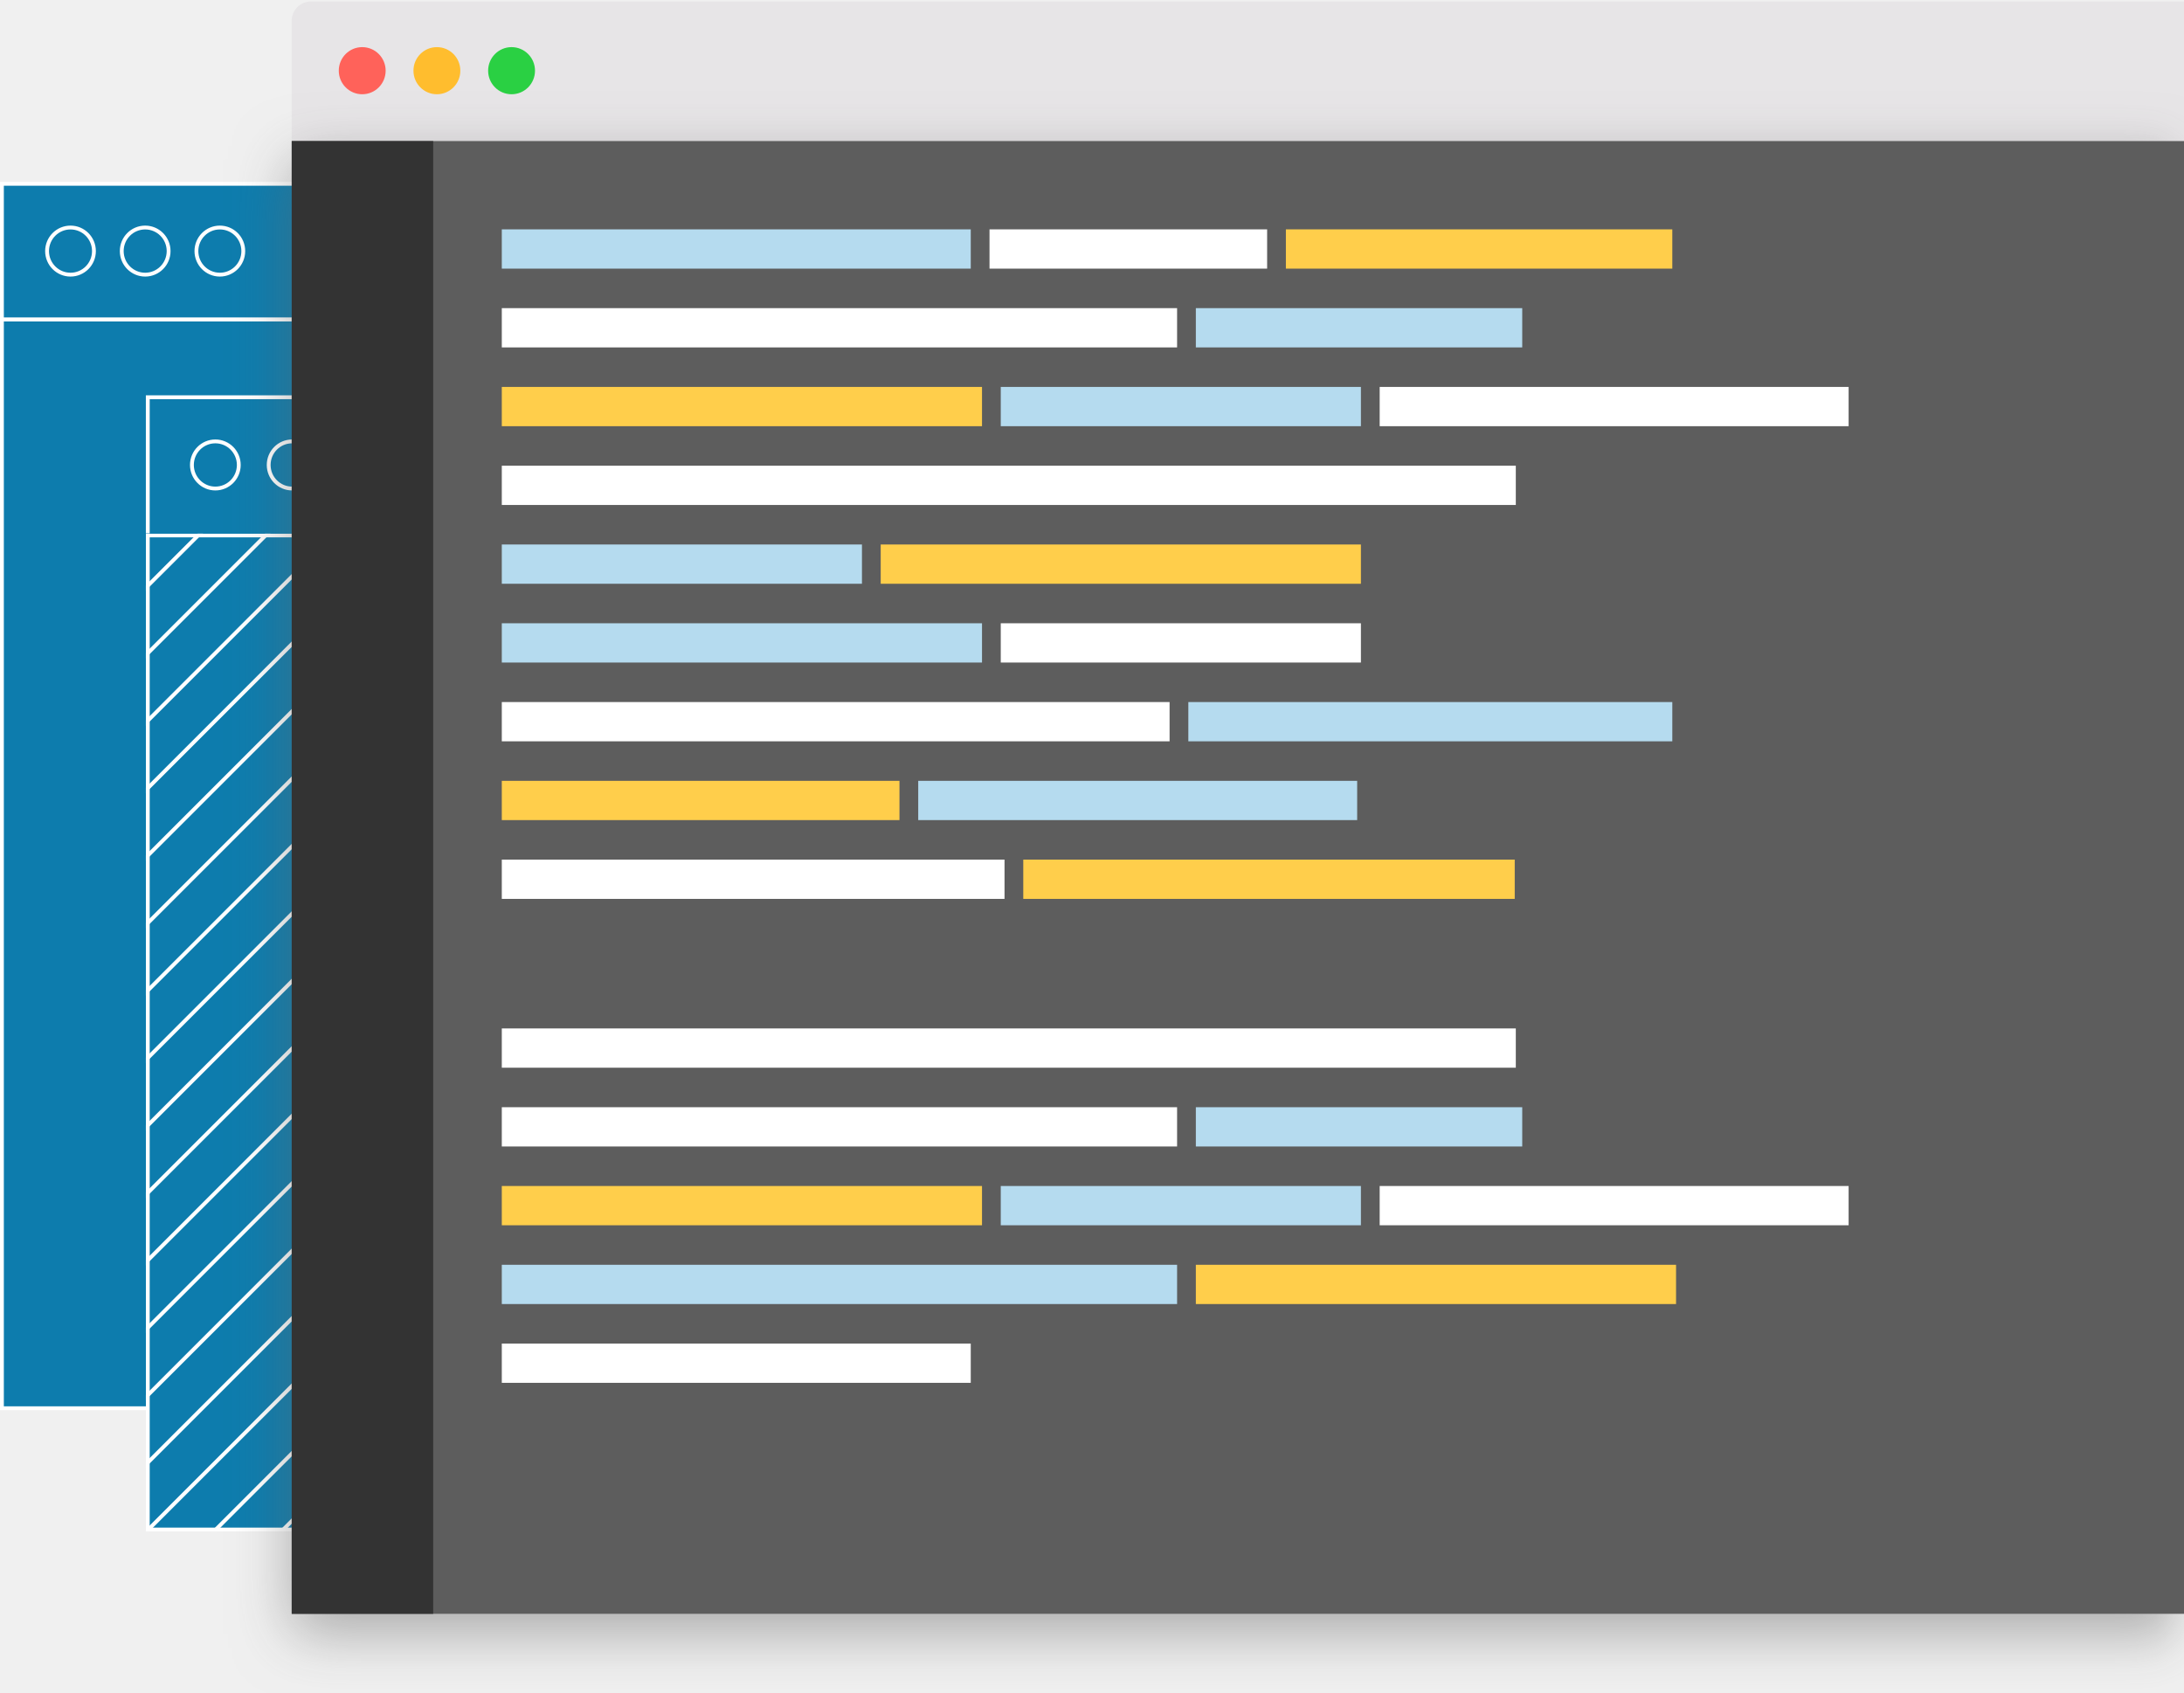
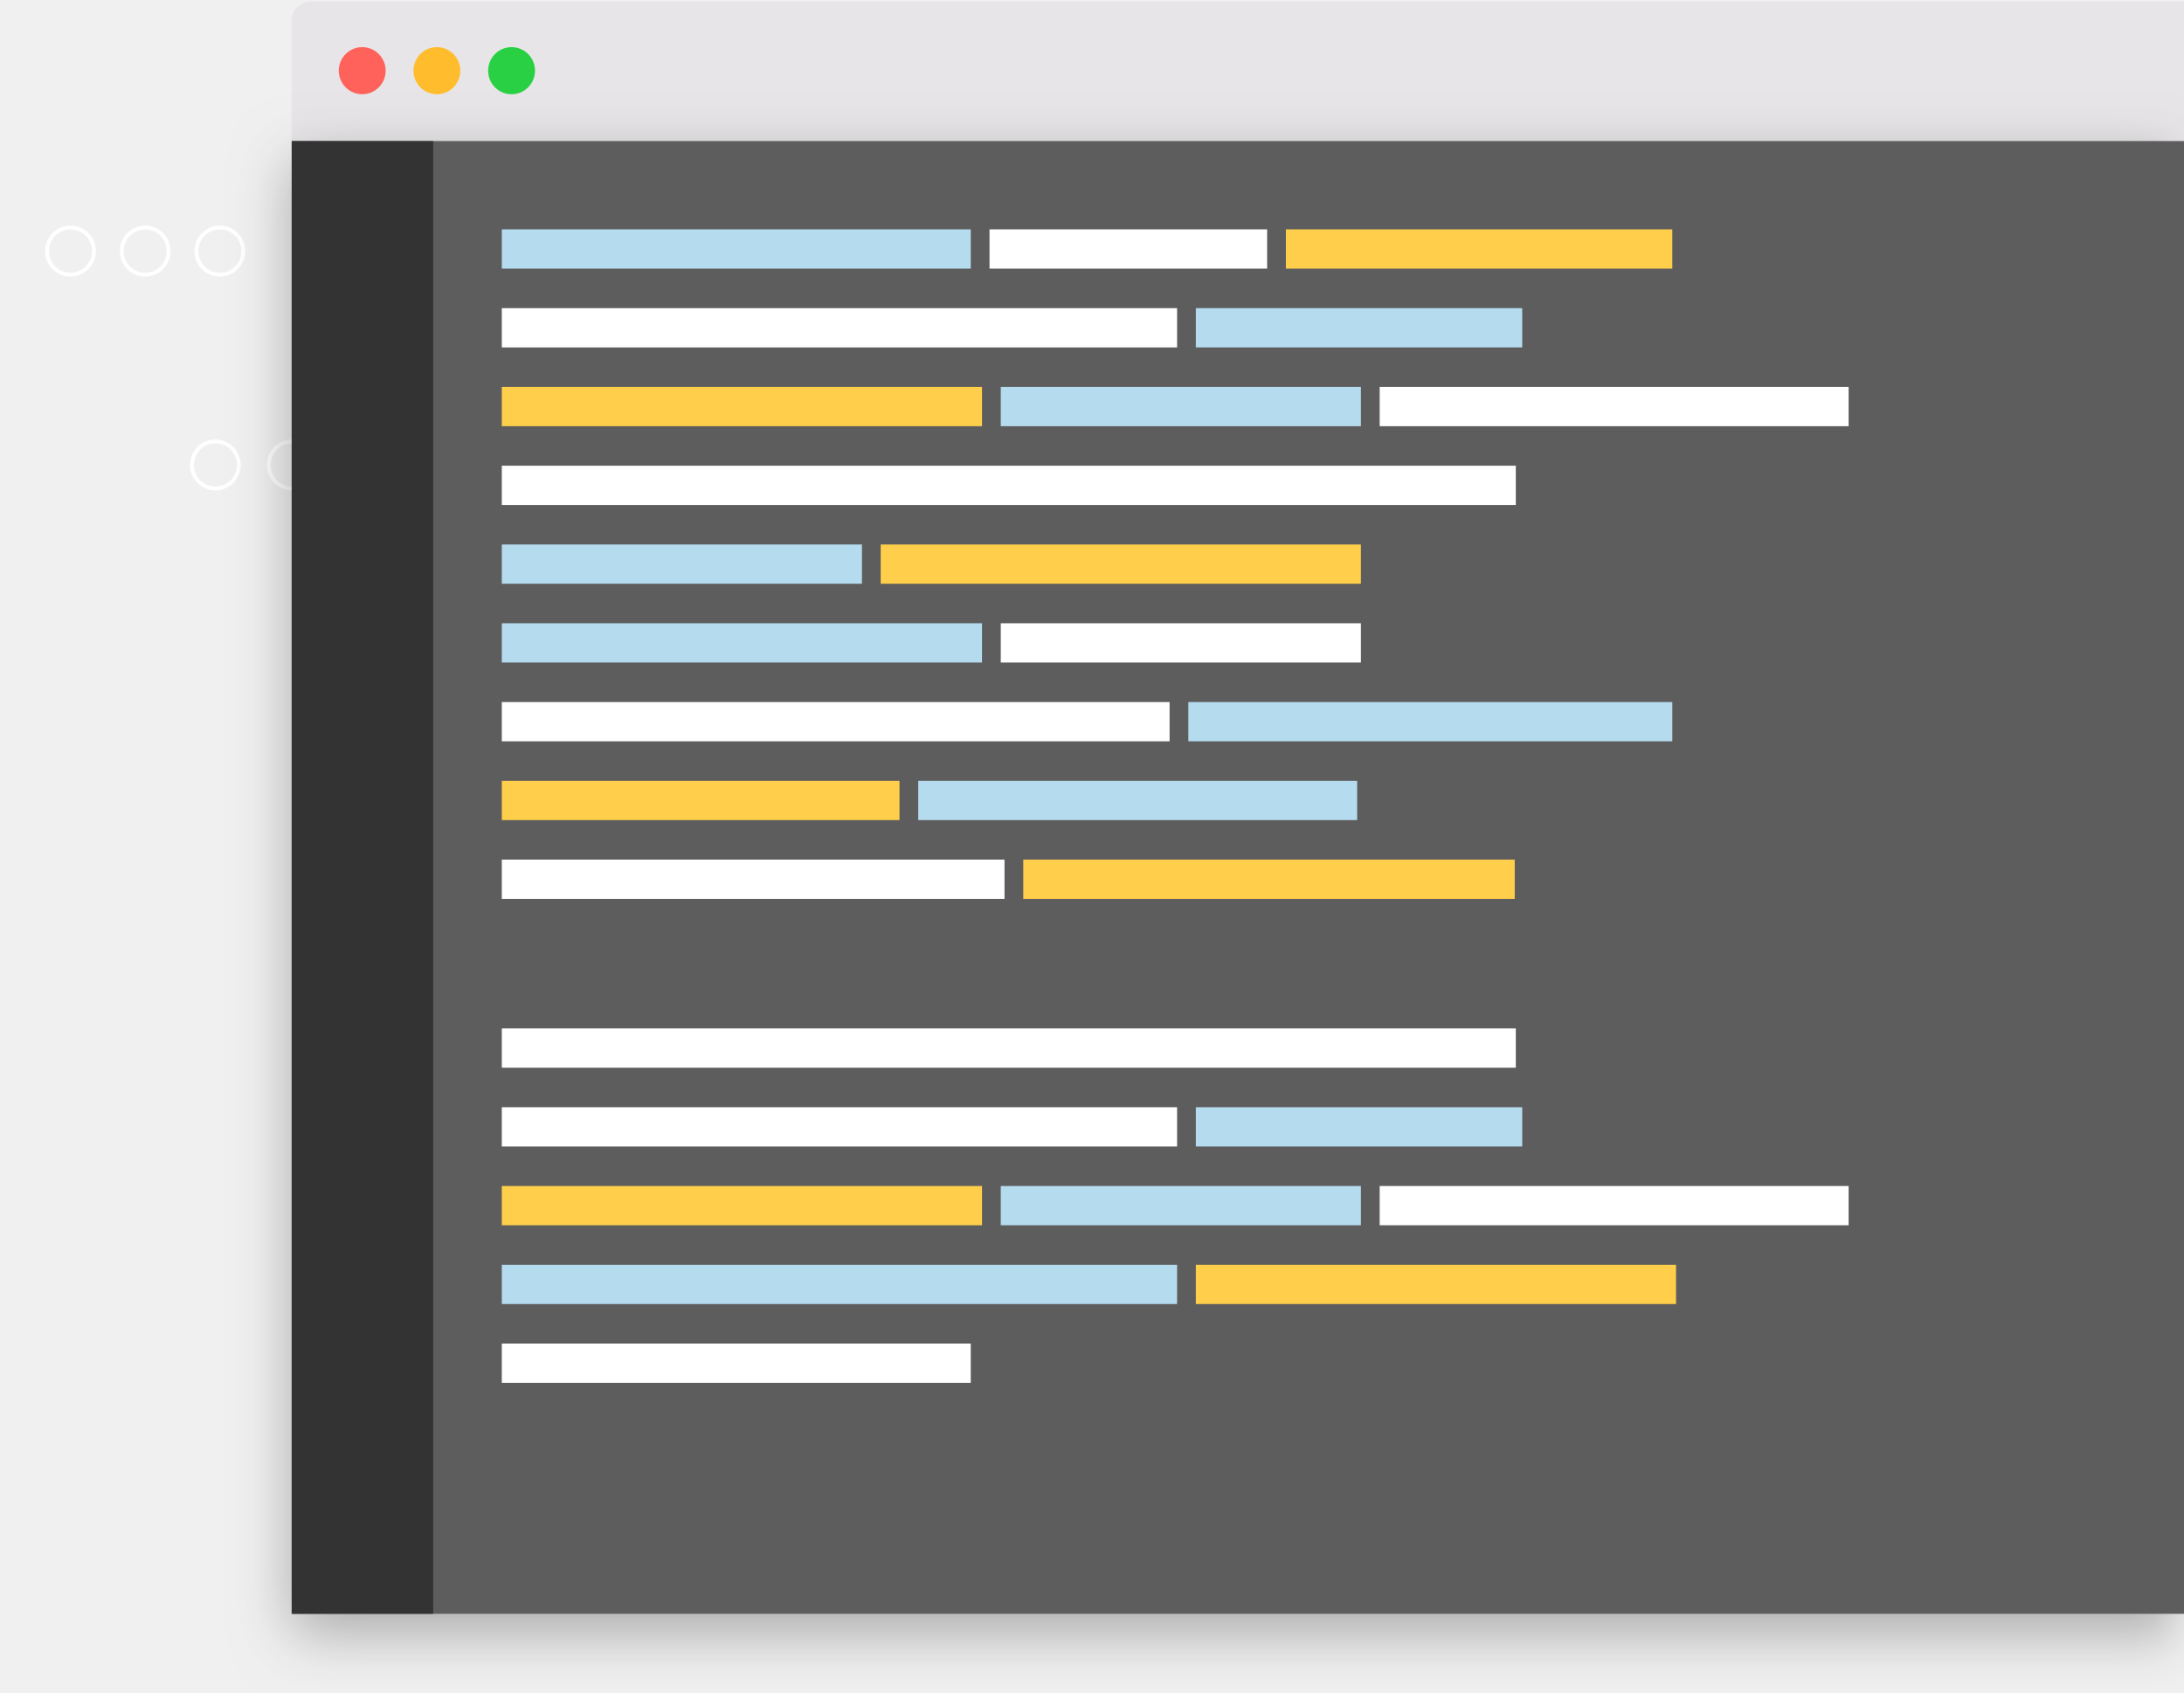
- <svg xmlns="http://www.w3.org/2000/svg" xmlns:xlink="http://www.w3.org/1999/xlink" width="569px" height="441px" viewBox="0 0 569 441" version="1.1">
+ <svg xmlns="http://www.w3.org/2000/svg" xmlns:xlink="http://www.w3.org/1999/xlink" width="569" height="441" viewBox="0 0 569 441">
  <defs>
-     <rect id="path-1" x="-2.38742359e-12" y="0.39" width="688.857" height="36.361" />
-     <mask id="mask-2" maskContentUnits="userSpaceOnUse" maskUnits="objectBoundingBox" x="0" y="0" width="688.857" height="36.361" fill="white">
-       <use xlink:href="#path-1" />
+     <path id="a" d="M0 .39h688.857v36.361h-688.857z" />
+     <mask id="e" x="0" y="0" width="688.857" height="36.361">
+       <use xlink:href="#a" />
    </mask>
-     <rect id="path-3" x="-2.84217094e-12" y="35.752" width="688.857" height="284.647" />
-     <mask id="mask-4" maskContentUnits="userSpaceOnUse" maskUnits="objectBoundingBox" x="0" y="0" width="688.857" height="284.647" fill="white">
-       <use xlink:href="#path-3" />
+     <path id="b" d="M0 35.752h688.857v284.647h-688.857z" />
+     <mask id="f" x="0" y="0" width="688.857" height="284.647">
+       <use xlink:href="#b" />
    </mask>
-     <rect id="path-5" x="0" y="0" width="475" height="260" />
-     <mask id="mask-6" maskContentUnits="userSpaceOnUse" maskUnits="objectBoundingBox" x="0" y="0" width="475" height="260" fill="white">
-       <use xlink:href="#path-5" />
+     <path id="c" d="M0 0h475v260h-475z" />
+     <mask x="0" y="0" width="475" height="260">
+       <use xlink:href="#c" />
    </mask>
-     <mask id="mask-8" maskContentUnits="userSpaceOnUse" maskUnits="objectBoundingBox" x="0" y="0" width="475" height="260" fill="white">
-       <use xlink:href="#path-5" />
+     <mask id="g" x="0" y="0" width="475" height="260">
+       <use xlink:href="#c" />
    </mask>
-     <polyline id="path-9" points="0 36 0 0 532 0 532 36" />
-     <mask id="mask-10" maskContentUnits="userSpaceOnUse" maskUnits="objectBoundingBox" x="0" y="0" width="532" height="36" fill="white">
-       <use xlink:href="#path-9" />
+     <path id="d" d="M0 36v-36h532v36" />
+     <mask id="i" x="0" y="0" width="532" height="36">
+       <use xlink:href="#d" />
    </mask>
-     <polygon id="path-11" points="0 420.458 644.354 420.458 644.354 36.752 0 36.752" />
-     <filter x="-50%" y="-50%" width="200%" height="200%" filterUnits="objectBoundingBox" id="filter-12">
-       <feOffset dx="0" dy="5" in="SourceAlpha" result="shadowOffsetOuter1" />
+     <path id="k" d="M0 420.458h644.354v-383.707h-644.354z" />
+     <filter x="-50%" y="-50%" width="200%" height="200%" filterUnits="objectBoundingBox" id="j">
+       <feOffset dy="5" in="SourceAlpha" result="shadowOffsetOuter1" />
      <feGaussianBlur stdDeviation="7.5" in="shadowOffsetOuter1" result="shadowBlurOuter1" />
-       <feColorMatrix values="0 0 0 0 0.395   0 0 0 0 0.395   0 0 0 0 0.395  0 0 0 0.5 0" type="matrix" in="shadowBlurOuter1" />
+       <feColorMatrix values="0 0 0 0 0.395 0 0 0 0 0.395 0 0 0 0 0.395 0 0 0 0.5 0" in="shadowBlurOuter1" />
    </filter>
  </defs>
-   <g id="Page-1" stroke="none" stroke-width="1" fill="none" fill-rule="evenodd">
-     <g id="1" transform="translate(-711, -2273)">
-       <g id="Group-6-Copy-4" transform="translate(0, 2100)">
-         <g id="windows" transform="translate(711, 173)">
-           <g id="windowThree" transform="translate(0, 47)" stroke="#FFFFFF">
-             <use id="Rectangle-632" mask="url(#mask-2)" stroke-width="2" fill="#0D7CAD" xlink:href="#path-1" />
-             <use id="Rectangle-632-Copy" mask="url(#mask-4)" stroke-width="2" fill="#0D7CAD" xlink:href="#path-3" />
-             <ellipse id="Oval-2" cx="57.279" cy="18.417" rx="6.106" ry="6.139" />
-             <ellipse id="Oval-2-Copy" cx="37.824" cy="18.417" rx="6.106" ry="6.139" />
-             <ellipse id="Oval-2-Copy-2" cx="18.369" cy="18.417" rx="6.106" ry="6.139" />
-           </g>
-           <g id="windowTwo" transform="translate(38, 103)">
-             <g id="Group-25" transform="translate(0, 36)">
-               <mask id="mask-7" fill="white">
-                 <use xlink:href="#path-5" />
-               </mask>
-               <g id="Rectangle-869" stroke="#FFFFFF" mask="url(#mask-6)" stroke-width="2" fill="#0D7CAD">
-                 <use mask="url(#mask-8)" xlink:href="#path-5" />
-               </g>
-               <g id="Group-16" mask="url(#mask-7)" stroke="#FFFFFF" stroke-linecap="square">
-                 <g transform="translate(-164, -183)">
-                   <path d="M-67.181,163.057 L393.322,163.057" id="Line" transform="translate(163.0709, 163.4222) rotate(-45) translate(-163.0709, -163.4222) " />
-                   <path d="M151.97,382.207 L612.473,382.207" id="Line-Copy-111" transform="translate(382.2216, 382.5729) rotate(-45) translate(-382.2216, -382.5729) " />
-                   <path d="M-23.247,206.99 L437.256,206.99" id="Line-Copy-91" transform="translate(207.0044, 207.3557) rotate(-45) translate(-207.0044, -207.3557) " />
-                   <path d="M195.904,426.141 L656.407,426.141" id="Line-Copy-112" transform="translate(426.1551, 426.5064) rotate(-45) translate(-426.1551, -426.5064) " />
-                   <path d="M20.686,250.924 L481.189,250.924" id="Line-Copy-96" transform="translate(250.9379, 251.2893) rotate(-45) translate(-250.9379, -251.2893) " />
-                   <path d="M239.837,470.074 L700.34,470.074" id="Line-Copy-113" transform="translate(470.0886, 470.44) rotate(-45) translate(-470.0886, -470.44) " />
-                   <path d="M64.62,294.857 L525.123,294.857" id="Line-Copy-101" transform="translate(294.8714, 295.2228) rotate(-45) translate(-294.8714, -295.2228) " />
-                   <path d="M283.771,514.008 L744.274,514.008" id="Line-Copy-114" transform="translate(514.0221, 514.3735) rotate(-45) translate(-514.0221, -514.3735) " />
-                   <path d="M108.553,338.791 L569.056,338.791" id="Line-Copy-106" transform="translate(338.8049, 339.1563) rotate(-45) translate(-338.8049, -339.1563) " />
-                   <path d="M327.704,557.942 L788.207,557.942" id="Line-Copy-115" transform="translate(557.9556, 558.307) rotate(-45) translate(-557.9556, -558.307) " />
-                   <path d="M-58.394,171.843 L402.109,171.843" id="Line-Copy-87" transform="translate(171.8576, 172.2089) rotate(-45) translate(-171.8576, -172.2089) " />
-                   <path d="M160.757,390.994 L621.26,390.994" id="Line-Copy-116" transform="translate(391.0083, 391.3596) rotate(-45) translate(-391.0083, -391.3596) " />
-                   <path d="M-14.46,215.777 L446.043,215.777" id="Line-Copy-92" transform="translate(215.7911, 216.1424) rotate(-45) translate(-215.7911, -216.1424) " />
-                   <path d="M204.69,434.928 L665.193,434.928" id="Line-Copy-117" transform="translate(434.9418, 435.2931) rotate(-45) translate(-434.9418, -435.2931) " />
-                   <path d="M29.473,259.71 L489.976,259.71" id="Line-Copy-97" transform="translate(259.7246, 260.076) rotate(-45) translate(-259.7246, -260.076) " />
-                   <path d="M248.624,478.861 L709.127,478.861" id="Line-Copy-118" transform="translate(478.8753, 479.2267) rotate(-45) translate(-478.8753, -479.2267) " />
-                   <path d="M73.407,303.644 L533.91,303.644" id="Line-Copy-102" transform="translate(303.6581, 304.0095) rotate(-45) translate(-303.6581, -304.0095) " />
-                   <path d="M292.557,522.795 L753.06,522.795" id="Line-Copy-119" transform="translate(522.8088, 523.1602) rotate(-45) translate(-522.8088, -523.1602) " />
-                   <path d="M117.34,347.578 L577.843,347.578" id="Line-Copy-107" transform="translate(347.5916, 347.943) rotate(-45) translate(-347.5916, -347.943) " />
-                   <path d="M336.491,566.728 L796.994,566.728" id="Line-Copy-120" transform="translate(566.7423, 567.0937) rotate(-45) translate(-566.7423, -567.0937) " />
-                   <path d="M-49.607,180.63 L410.896,180.63" id="Line-Copy-88" transform="translate(180.6443, 180.9956) rotate(-45) translate(-180.6443, -180.9956) " />
-                   <path d="M169.543,399.781 L630.047,399.781" id="Line-Copy-121" transform="translate(399.795, 400.1463) rotate(-45) translate(-399.795, -400.1463) " />
-                   <path d="M-5.674,224.564 L454.829,224.564" id="Line-Copy-93" transform="translate(224.5778, 224.9291) rotate(-45) translate(-224.5778, -224.9291) " />
-                   <path d="M213.477,443.714 L673.98,443.714" id="Line-Copy-122" transform="translate(443.7285, 444.0799) rotate(-45) translate(-443.7285, -444.0799) " />
-                   <path d="M38.26,268.497 L498.763,268.497" id="Line-Copy-98" transform="translate(268.5113, 268.8627) rotate(-45) translate(-268.5113, -268.8627) " />
-                   <path d="M257.41,487.648 L717.914,487.648" id="Line-Copy-123" transform="translate(487.662, 488.0134) rotate(-45) translate(-487.662, -488.0134) " />
-                   <path d="M82.193,312.431 L542.696,312.431" id="Line-Copy-103" transform="translate(312.4448, 312.7962) rotate(-45) translate(-312.4448, -312.7962) " />
-                   <path d="M301.344,531.581 L761.847,531.581" id="Line-Copy-124" transform="translate(531.5955, 531.9469) rotate(-45) translate(-531.5955, -531.9469) " />
-                   <path d="M126.127,356.364 L586.63,356.364" id="Line-Copy-108" transform="translate(356.3783, 356.7297) rotate(-45) translate(-356.3783, -356.7297) " />
-                   <path d="M345.277,575.515 L805.781,575.515" id="Line-Copy-125" transform="translate(575.529, 575.8804) rotate(-45) translate(-575.529, -575.8804) " />
-                   <path d="M-40.821,189.417 L419.683,189.417" id="Line-Copy-89" transform="translate(189.431, 189.7823) rotate(-45) translate(-189.431, -189.7823) " />
-                   <path d="M178.33,408.568 L638.833,408.568" id="Line-Copy-126" transform="translate(408.5817, 408.933) rotate(-45) translate(-408.5817, -408.933) " />
-                   <path d="M3.113,233.35 L463.616,233.35" id="Line-Copy-94" transform="translate(233.3645, 233.7158) rotate(-45) translate(-233.3645, -233.7158) " />
-                   <path d="M222.264,452.501 L682.767,452.501" id="Line-Copy-127" transform="translate(452.5152, 452.8666) rotate(-45) translate(-452.5152, -452.8666) " />
-                   <path d="M47.046,277.284 L507.55,277.284" id="Line-Copy-99" transform="translate(277.298, 277.6494) rotate(-45) translate(-277.298, -277.6494) " />
-                   <path d="M266.197,496.435 L726.7,496.435" id="Line-Copy-128" transform="translate(496.4487, 496.8001) rotate(-45) translate(-496.4487, -496.8001) " />
-                   <path d="M90.98,321.217 L551.483,321.217" id="Line-Copy-104" transform="translate(321.2315, 321.5829) rotate(-45) translate(-321.2315, -321.5829) " />
-                   <path d="M310.131,540.368 L770.634,540.368" id="Line-Copy-129" transform="translate(540.3822, 540.7336) rotate(-45) translate(-540.3822, -540.7336) " />
-                   <path d="M134.913,365.151 L595.417,365.151" id="Line-Copy-109" transform="translate(365.165, 365.5164) rotate(-45) translate(-365.165, -365.5164) " />
-                   <path d="M354.064,584.302 L814.567,584.302" id="Line-Copy-130" transform="translate(584.3157, 584.6671) rotate(-45) translate(-584.3157, -584.6671) " />
-                   <path d="M-32.034,198.204 L428.469,198.204" id="Line-Copy-90" transform="translate(198.2177, 198.569) rotate(-45) translate(-198.2177, -198.569) " />
-                   <path d="M187.117,417.354 L647.62,417.354" id="Line-Copy-131" transform="translate(417.3684, 417.7197) rotate(-45) translate(-417.3684, -417.7197) " />
-                   <path d="M11.9,242.137 L472.403,242.137" id="Line-Copy-95" transform="translate(242.1512, 242.5025) rotate(-45) translate(-242.1512, -242.5025) " />
-                   <path d="M231.05,461.288 L691.553,461.288" id="Line-Copy-132" transform="translate(461.3019, 461.6533) rotate(-45) translate(-461.3019, -461.6533) " />
-                   <path d="M55.833,286.071 L516.336,286.071" id="Line-Copy-100" transform="translate(286.0847, 286.4361) rotate(-45) translate(-286.0847, -286.4361) " />
-                   <path d="M274.984,505.221 L735.487,505.221" id="Line-Copy-133" transform="translate(505.2354, 505.5868) rotate(-45) translate(-505.2354, -505.5868) " />
-                   <path d="M99.767,330.004 L560.27,330.004" id="Line-Copy-105" transform="translate(330.0182, 330.3696) rotate(-45) translate(-330.0182, -330.3696) " />
-                   <path d="M318.917,549.155 L779.42,549.155" id="Line-Copy-134" transform="translate(549.1689, 549.5203) rotate(-45) translate(-549.1689, -549.5203) " />
-                   <path d="M143.7,373.938 L604.203,373.938" id="Line-Copy-110" transform="translate(373.9517, 374.3031) rotate(-45) translate(-373.9517, -374.3031) " />
-                   <path d="M362.851,593.088 L823.354,593.088" id="Line-Copy-135" transform="translate(593.1024, 593.4538) rotate(-45) translate(-593.1024, -593.4538) " />
-                 </g>
-               </g>
-             </g>
-             <use id="Rectangle-870" stroke="#FFFFFF" mask="url(#mask-10)" stroke-width="2" fill="#0D7CAD" xlink:href="#path-9" />
-             <ellipse id="Oval-2" stroke="#FFFFFF" cx="18.106" cy="18.139" rx="6.106" ry="6.139" />
-             <ellipse id="Oval-2-Copy-3" stroke="#FFFFFF" cx="38.106" cy="18.139" rx="6.106" ry="6.139" />
-             <ellipse id="Oval-2-Copy-4" stroke="#FFFFFF" cx="58.106" cy="18.139" rx="6.106" ry="6.139" />
-           </g>
-           <g id="windowOne" transform="translate(76, 0)">
-             <rect id="Rectangle-632" fill="#E7E5E7" x="0" y="0.39" width="529.953" height="41.355" rx="5" />
-             <g id="Fill-10">
-               <use fill="black" fill-opacity="1" filter="url(#filter-12)" xlink:href="#path-11" />
-               <use fill="#5D5D5D" fill-rule="evenodd" xlink:href="#path-11" />
-             </g>
-             <rect id="Rectangle-40" fill="#B5DBEF" x="54.735" y="59.757" width="122.176" height="10.231" />
-             <rect id="Rectangle-40-Copy-17" fill="#B5DBEF" x="54.735" y="329.522" width="175.933" height="10.231" />
-             <rect id="Rectangle-40-Copy-11" fill="#B5DBEF" x="54.735" y="162.385" width="125.108" height="10.231" />
-             <rect id="Rectangle-40-Copy-5" fill="#FFCE4B" x="54.735" y="100.809" width="125.108" height="10.231" />
-             <rect id="Rectangle-40-Copy-18" fill="#FFCE4B" x="54.735" y="308.996" width="125.108" height="10.231" />
-             <rect id="Rectangle-40-Copy-12" fill="#FFCE4B" x="54.735" y="203.436" width="103.605" height="10.231" />
-             <rect id="Rectangle-40-Copy-23" fill="#FFCE4B" x="190.594" y="223.962" width="128.04" height="10.231" />
-             <rect id="Rectangle-40-Copy-8" fill="#FFFFFF" x="54.735" y="121.334" width="264.179" height="10.231" />
-             <rect id="Rectangle-40-Copy-19" fill="#FFFFFF" x="54.735" y="267.945" width="264.179" height="10.231" />
-             <rect id="Rectangle-40-Copy-22" fill="#FFFFFF" x="54.735" y="350.047" width="122.176" height="10.231" />
-             <rect id="Rectangle-40-Copy-13" fill="#FFFFFF" x="54.735" y="223.962" width="130.973" height="10.231" />
-             <rect id="Rectangle-40-Copy-3" fill="#FFFFFF" x="54.735" y="80.283" width="175.933" height="10.231" />
-             <rect id="Rectangle-40-Copy-20" fill="#FFFFFF" x="54.735" y="288.471" width="175.933" height="10.231" />
-             <rect id="Rectangle-40-Copy-14" fill="#FFFFFF" x="54.735" y="182.911" width="173.979" height="10.231" />
-             <rect id="Rectangle-40-Copy" fill="#FFFFFF" x="181.798" y="59.757" width="72.328" height="10.231" />
-             <rect id="Rectangle-40-Copy-15" fill="#FFFFFF" x="184.73" y="162.385" width="93.831" height="10.231" />
-             <rect id="Rectangle-40-Copy-6" fill="#B5DBEF" x="184.73" y="100.809" width="93.831" height="10.231" />
-             <rect id="Rectangle-40-Copy-24" fill="#B5DBEF" x="184.73" y="308.996" width="93.831" height="10.231" />
-             <rect id="Rectangle-40-Copy-16" fill="#B5DBEF" x="163.227" y="203.436" width="114.357" height="10.231" />
-             <rect id="Rectangle-40-Copy-9" fill="#B5DBEF" x="54.735" y="141.86" width="93.831" height="10.231" />
-             <rect id="Rectangle-40-Copy-2" fill="#FFCE4B" x="259.013" y="59.757" width="100.673" height="10.231" />
-             <rect id="Rectangle-40-Copy-25" fill="#FFCE4B" x="235.555" y="329.522" width="125.108" height="10.231" />
-             <rect id="Rectangle-40-Copy-7" fill="#FFFFFF" x="283.448" y="100.809" width="122.176" height="10.231" />
-             <rect id="Rectangle-40-Copy-26" fill="#FFFFFF" x="283.448" y="308.996" width="122.176" height="10.231" />
-             <rect id="Rectangle-40-Copy-10" fill="#FFCE4B" x="153.453" y="141.86" width="125.108" height="10.231" />
-             <rect id="Rectangle-40-Copy-4" fill="#B5DBEF" x="235.555" y="80.283" width="85.034" height="10.231" />
-             <rect id="Rectangle-40-Copy-27" fill="#B5DBEF" x="235.555" y="288.471" width="85.034" height="10.231" />
-             <rect id="Rectangle-40-Copy-21" fill="#B5DBEF" x="233.6" y="182.911" width="126.086" height="10.231" />
-             <ellipse id="Oval-2" fill="#2AD043" cx="57.279" cy="18.417" rx="6.106" ry="6.139" />
-             <ellipse id="Oval-2-Copy" fill="#FFBD2E" cx="37.824" cy="18.417" rx="6.106" ry="6.139" />
-             <ellipse id="Oval-2-Copy-2" fill="#FF625A" cx="18.369" cy="18.417" rx="6.106" ry="6.139" />
-             <rect id="Rectangle-62" fill="#333333" x="0" y="36.752" width="36.862" height="383.707" />
-           </g>
+   <g fill="none">
+     <g transform="translate(0 47)" stroke="#fff">
+       <use id="Rectangle-632" mask="url(#e)" fill="#0D7CAD" xlink:href="#a" />
+       <use mask="url(#f)" fill="#0D7CAD" xlink:href="#b" />
+       <ellipse id="Oval-2" cx="57.279" cy="18.417" rx="6.106" ry="6.139" />
+       <ellipse id="Oval-2-Copy" cx="37.824" cy="18.417" rx="6.106" ry="6.139" />
+       <ellipse id="Oval-2-Copy-2" cx="18.369" cy="18.417" rx="6.106" ry="6.139" />
+     </g>
+     <g transform="translate(38 103)">
+       <g transform="translate(0 36)">
+         <mask id="h">
+           <use xlink:href="#c" />
+         </mask>
+         <use mask="url(#g)" xlink:href="#c" stroke="#fff" stroke-width="2" fill="#0D7CAD" />
+         <g mask="url(#h)" stroke="#fff" stroke-linecap="square">
+           <path d="M-163.976 142.952l325.576-325.576" />
+           <path d="M55.175 362.103l325.576-325.576" />
+           <path d="M-120.043 186.886l325.576-325.576" />
+           <path d="M99.108 406.036l325.576-325.576" />
+           <path d="M-76.109 230.819l325.576-325.576" />
+           <path d="M143.042 449.97l325.576-325.576" />
+           <path d="M-32.176 274.753l325.576-325.576" />
+           <path d="M186.975 493.903l325.576-325.576" />
+           <path d="M11.758 318.686l325.576-325.576" />
+           <path d="M230.909 537.837l325.576-325.576" />
+           <path d="M-155.188 151.739l325.576-325.576" />
+           <path d="M63.962 370.89l325.576-325.576" />
+           <path d="M-111.255 195.672l325.576-325.576" />
+           <path d="M107.896 414.823l325.576-325.576" />
+           <path d="M-67.321 239.606l325.576-325.576" />
+           <path d="M151.829 458.757l325.576-325.576" />
+           <path d="M-23.388 283.539l325.576-325.576" />
+           <path d="M195.763 502.69l325.576-325.576" />
+           <path d="M20.546 327.473l325.576-325.576" />
+           <path d="M239.696 546.624l325.576-325.576" />
+           <path d="M-146.402 160.526l325.576-325.576" />
+           <path d="M72.748 379.676l325.576-325.576" />
+           <path d="M-102.468 204.459l325.576-325.576" />
+           <path d="M116.681 423.61l325.576-325.576" />
+           <path d="M-58.535 248.393l325.576-325.576" />
+           <path d="M160.616 467.543l325.576-325.576" />
+           <path d="M-14.601 292.326l325.576-325.576" />
+           <path d="M204.55 511.477l325.576-325.576" />
+           <path d="M29.332 336.26l325.576-325.576" />
+           <path d="M248.483 555.41l325.576-325.576" />
+           <path d="M-137.615 169.312l325.576-325.576" />
+           <path d="M81.536 388.463l325.576-325.576" />
+           <path d="M-93.682 213.246l325.576-325.576" />
+           <path d="M125.469 432.397l325.576-325.576" />
+           <path d="M-49.748 257.179l325.576-325.576" />
+           <path d="M169.403 476.33l325.576-325.576" />
+           <path d="M-5.814 301.113l325.576-325.576" />
+           <path d="M213.336 520.264l325.576-325.576" />
+           <path d="M38.119 345.046l325.576-325.576" />
+           <path d="M257.27 564.197l325.576-325.576" />
+           <path d="M-128.828 178.099l325.576-325.576" />
+           <path d="M90.322 397.25l325.576-325.576" />
+           <path d="M-84.895 222.033l325.576-325.576" />
+           <path d="M134.256 441.183l325.576-325.576" />
+           <path d="M-40.961 265.966l325.576-325.576" />
+           <path d="M178.189 485.117l325.576-325.576" />
+           <path d="M2.972 309.9l325.576-325.576" />
+           <path d="M222.123 529.05l325.576-325.576" />
+           <path d="M46.906 353.833l325.576-325.576" />
+           <path d="M266.056 572.984l325.576-325.576" />
        </g>
      </g>
+       <use stroke="#fff" mask="url(#i)" stroke-width="2" fill="#0D7CAD" xlink:href="#d" />
+       <ellipse id="Oval-2" stroke="#fff" cx="18.106" cy="18.139" rx="6.106" ry="6.139" />
+       <ellipse stroke="#fff" cx="38.106" cy="18.139" rx="6.106" ry="6.139" />
+       <ellipse stroke="#fff" cx="58.106" cy="18.139" rx="6.106" ry="6.139" />
+     </g>
+     <g transform="translate(76 0)">
+       <rect fill="#E7E5E7" y=".39" width="529.953" height="41.355" rx="5" />
+       <g>
+         <use fill="#000" filter="url(#j)" xlink:href="#k" />
+         <use fill="#5D5D5D" xlink:href="#k" />
+       </g>
+       <path fill="#B5DBEF" d="M54.735 59.757h122.176v10.231h-122.176z" />
+       <path fill="#B5DBEF" d="M54.735 329.522h175.933v10.231h-175.933z" />
+       <path fill="#B5DBEF" d="M54.735 162.385h125.108v10.231h-125.108z" />
+       <path fill="#FFCE4B" d="M54.735 100.809h125.108v10.231h-125.108z" />
+       <path fill="#FFCE4B" d="M54.735 308.996h125.108v10.231h-125.108z" />
+       <path fill="#FFCE4B" d="M54.735 203.436h103.605v10.231h-103.605z" />
+       <path fill="#FFCE4B" d="M190.594 223.962h128.04v10.231h-128.04z" />
+       <path fill="#fff" d="M54.735 121.334h264.179v10.231h-264.179z" />
+       <path fill="#fff" d="M54.735 267.945h264.179v10.231h-264.179z" />
+       <path fill="#fff" d="M54.735 350.047h122.176v10.231h-122.176z" />
+       <path fill="#fff" d="M54.735 223.962h130.973v10.231h-130.973z" />
+       <path fill="#fff" d="M54.735 80.283h175.933v10.231h-175.933z" />
+       <path fill="#fff" d="M54.735 288.471h175.933v10.231h-175.933z" />
+       <path fill="#fff" d="M54.735 182.911h173.979v10.231h-173.979z" />
+       <path fill="#fff" d="M181.798 59.757h72.328v10.231h-72.328z" />
+       <path fill="#fff" d="M184.73 162.385h93.831v10.231h-93.831z" />
+       <path fill="#B5DBEF" d="M184.73 100.809h93.831v10.231h-93.831z" />
+       <path fill="#B5DBEF" d="M184.73 308.996h93.831v10.231h-93.831z" />
+       <path fill="#B5DBEF" d="M163.227 203.436h114.357v10.231h-114.357z" />
+       <path fill="#B5DBEF" d="M54.735 141.86h93.831v10.231h-93.831z" />
+       <path fill="#FFCE4B" d="M259.013 59.757h100.673v10.231h-100.673z" />
+       <path fill="#FFCE4B" d="M235.555 329.522h125.108v10.231h-125.108z" />
+       <path fill="#fff" d="M283.448 100.809h122.176v10.231h-122.176z" />
+       <path fill="#fff" d="M283.448 308.996h122.176v10.231h-122.176z" />
+       <path fill="#FFCE4B" d="M153.453 141.86h125.108v10.231h-125.108z" />
+       <path fill="#B5DBEF" d="M235.555 80.283h85.034v10.231h-85.034z" />
+       <path fill="#B5DBEF" d="M235.555 288.471h85.034v10.231h-85.034z" />
+       <path fill="#B5DBEF" d="M233.6 182.911h126.086v10.231h-126.086z" />
+       <ellipse fill="#2AD043" cx="57.279" cy="18.417" rx="6.106" ry="6.139" />
+       <ellipse fill="#FFBD2E" cx="37.824" cy="18.417" rx="6.106" ry="6.139" />
+       <ellipse fill="#FF625A" cx="18.369" cy="18.417" rx="6.106" ry="6.139" />
+       <path fill="#333" d="M0 36.752h36.862v383.707h-36.862z" />
    </g>
  </g>
</svg>
